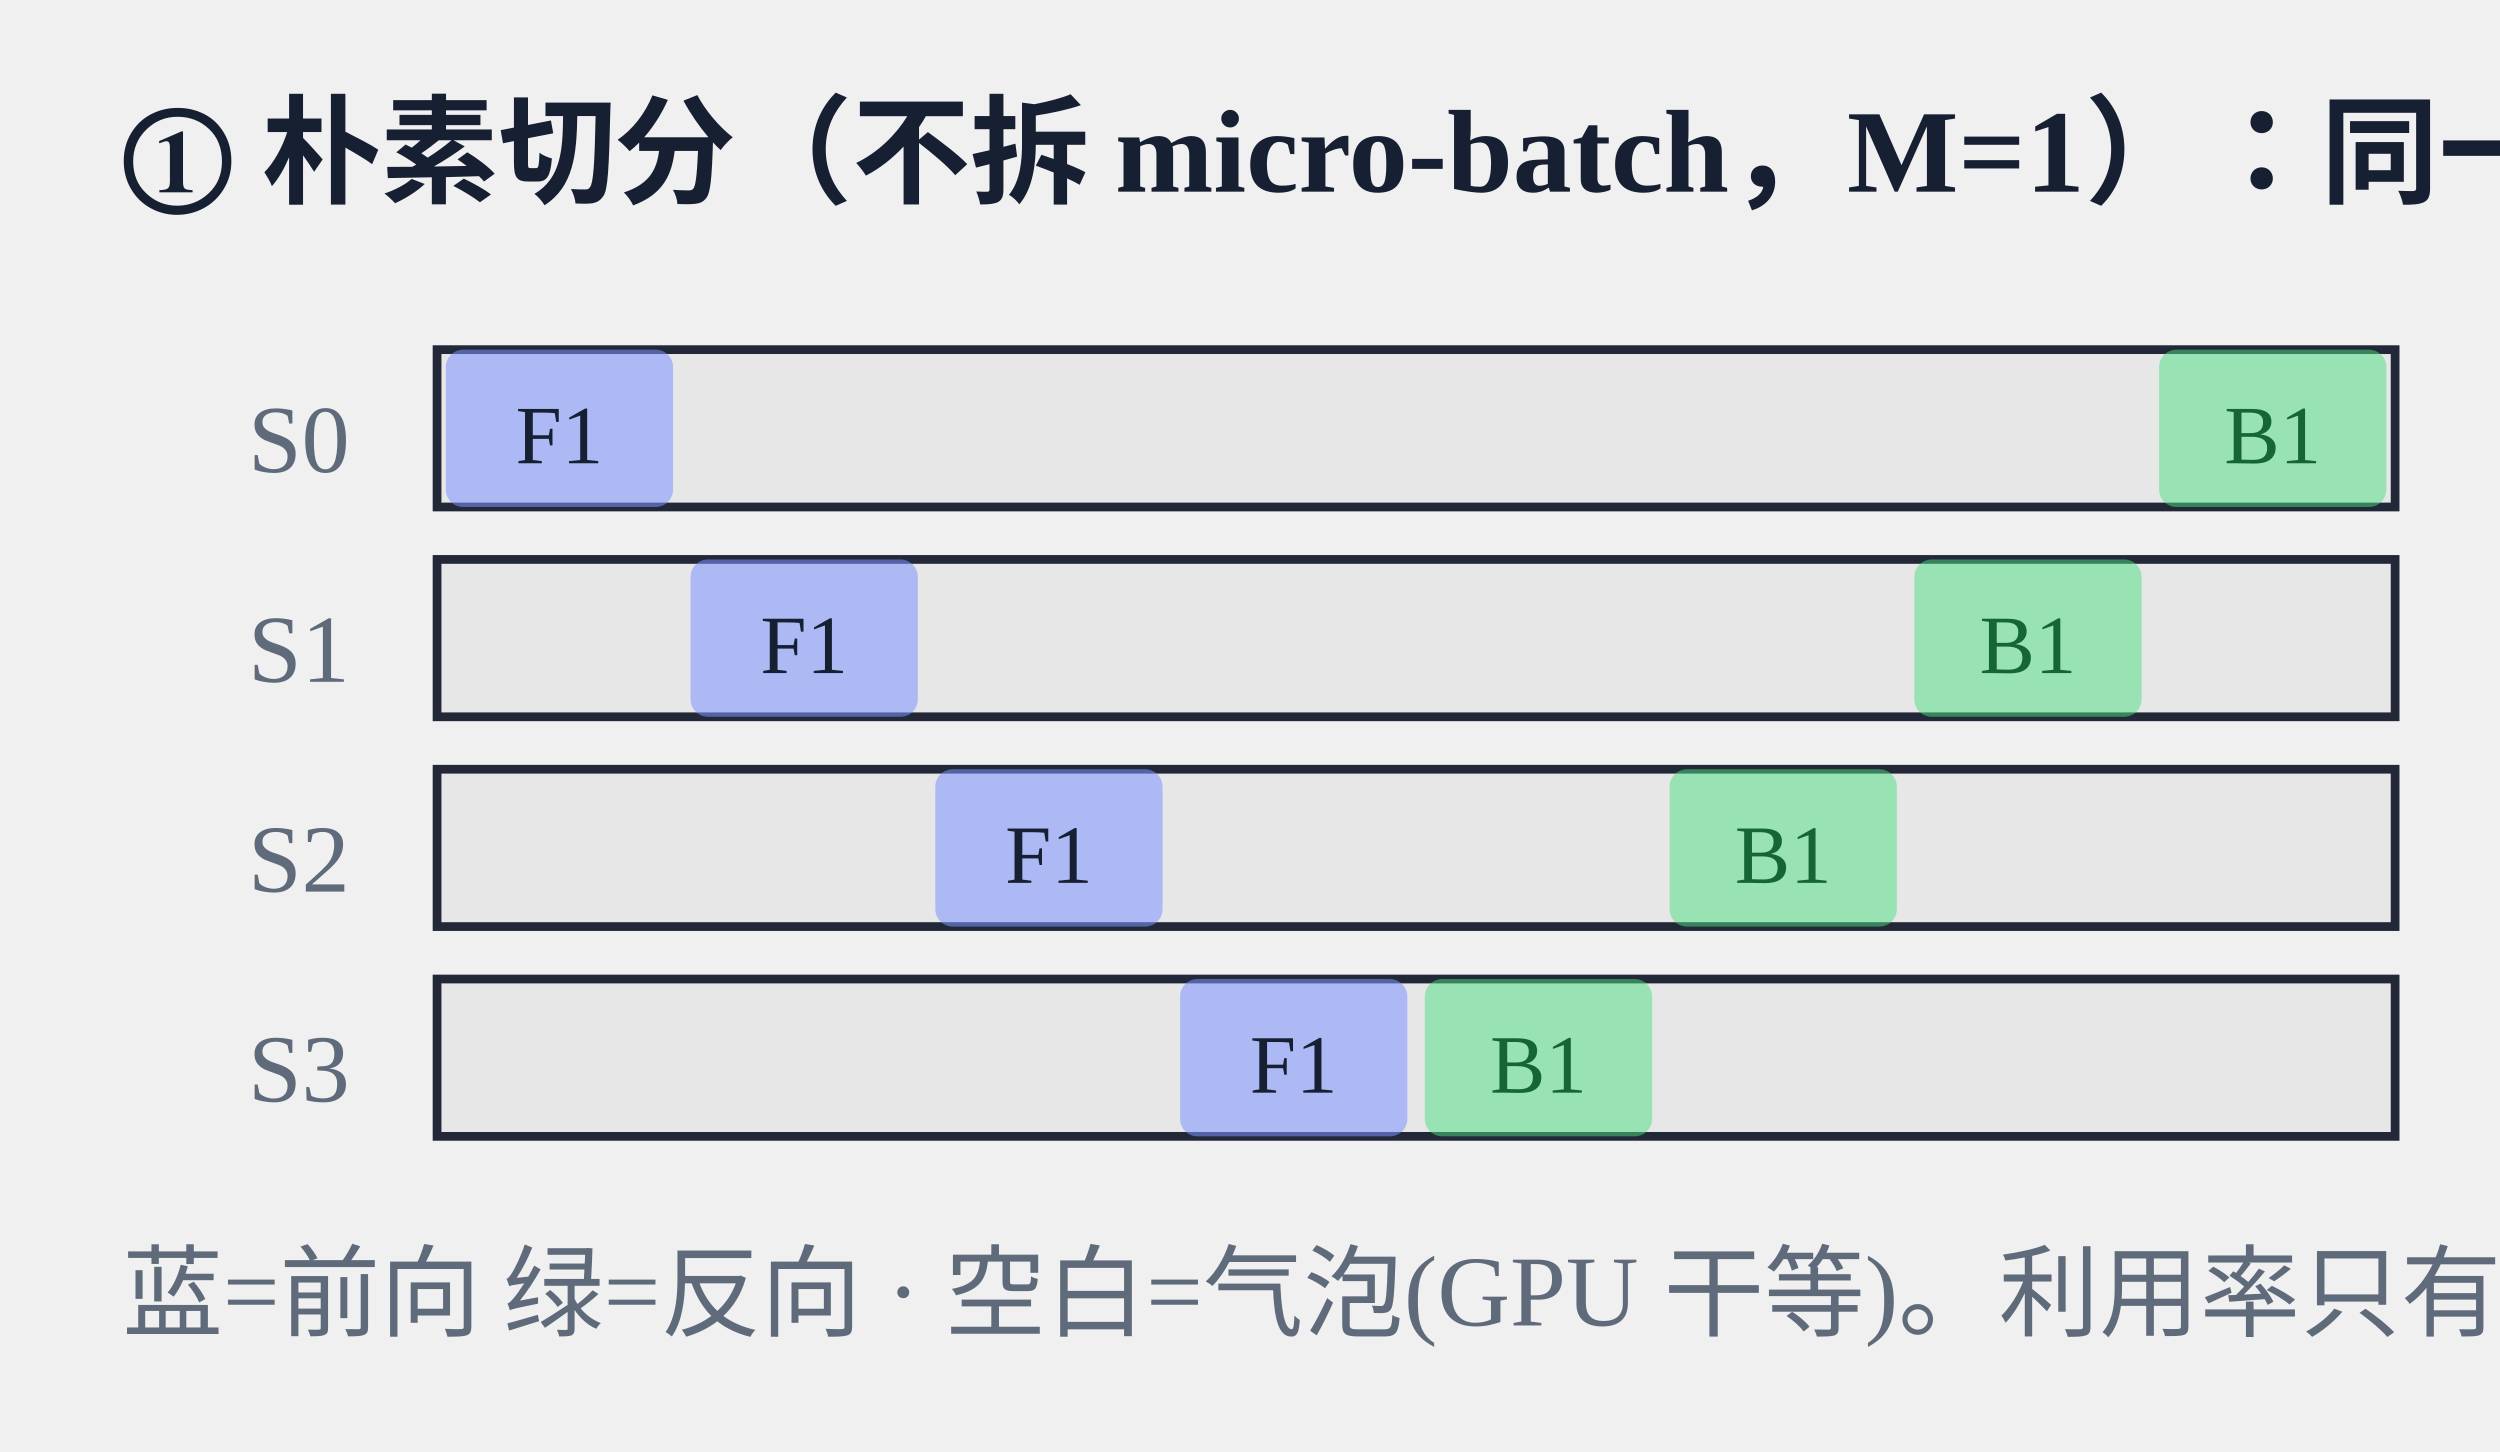
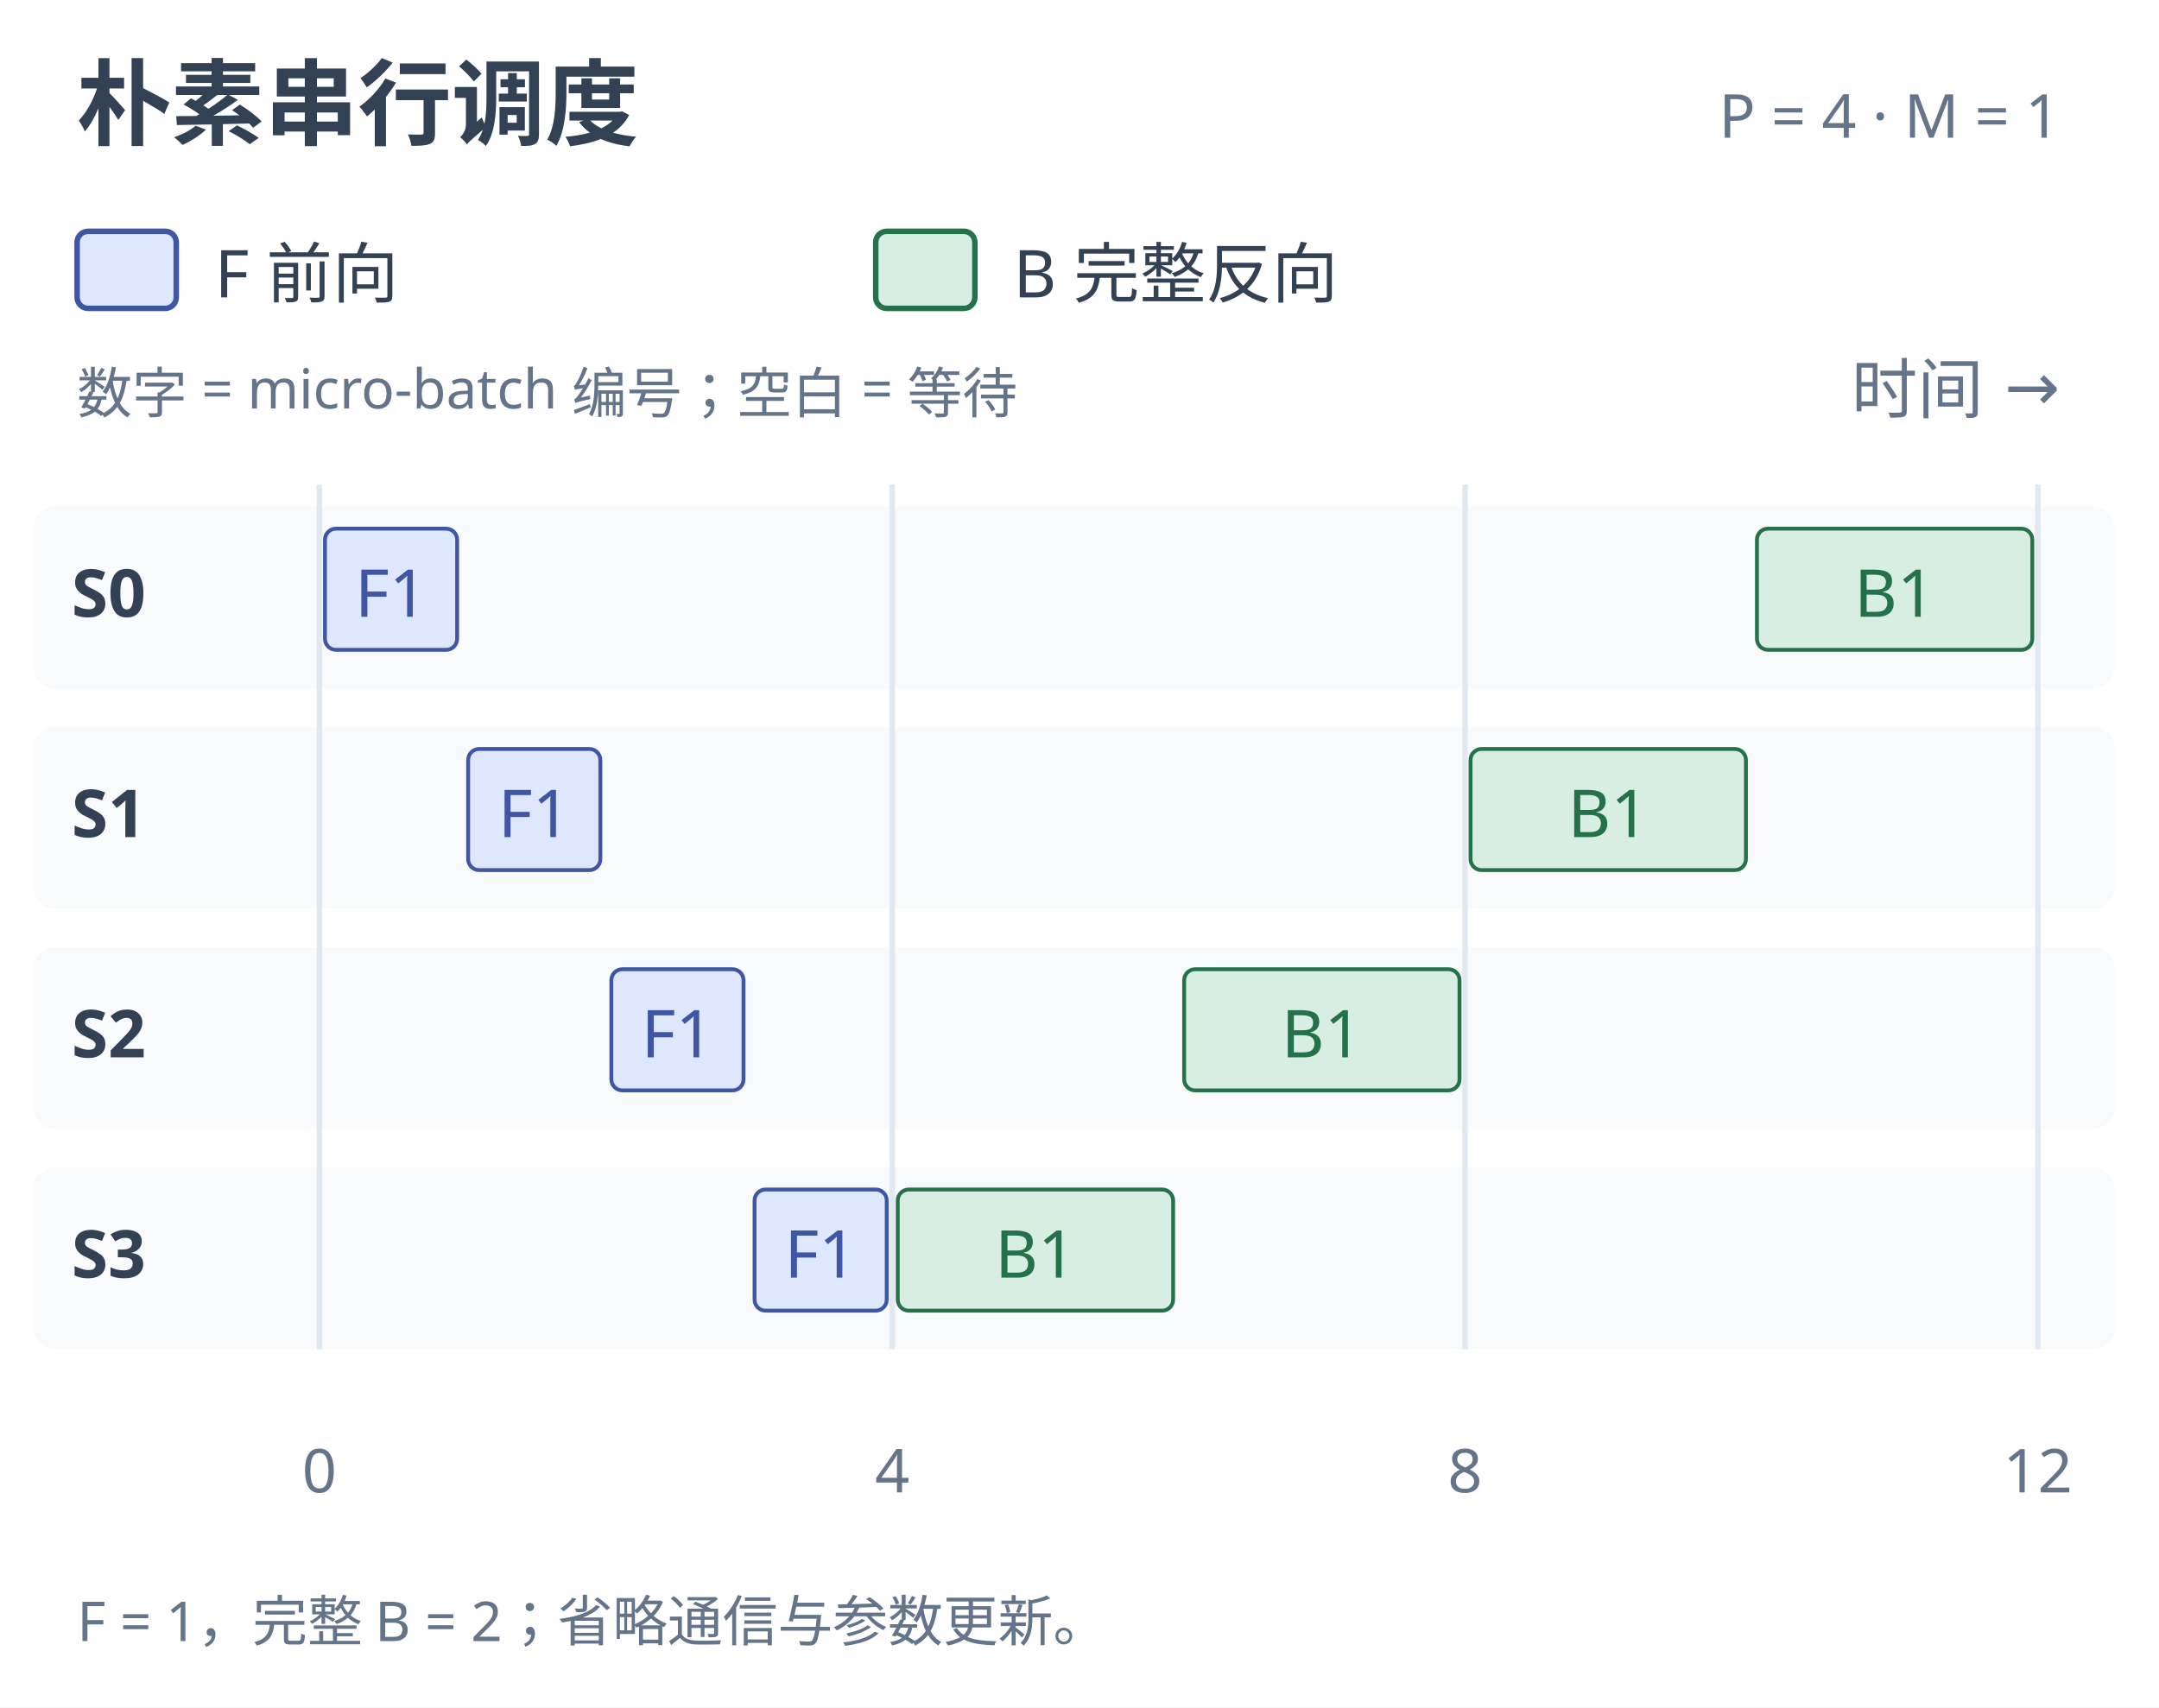
- <svg xmlns="http://www.w3.org/2000/svg" viewBox="0 0 286 166" role="img" aria-label="① 朴素切分（不拆 micro-batch，M=1）：同一时刻只有 1 个 stage 在干活">
-   <style>
-   /* The book treats diagrams as daylight-mode figures in every site theme. */
-   [fill="#fff"],[fill="#ffffff"],[fill="#eaeefb"],[fill="#d7dbe4"],[fill="#eaf0ff"],[fill="#e6ebff"]{fill:#172033}
-   [fill="#9aa3b2"],[fill="#94a3b8"],[fill="#7c8499"]{fill:#5f6b7a}
-   [fill="#cdd5ff"],[fill="#aab6ff"],[fill="#c7cff5"],[fill="#dbe4ff"],[fill="#8b95c9"]{fill:#334a8a}
-   [fill="#bbf7d0"],[fill="#86efac"],[fill="#daffe9"],[fill="#eafff2"],[fill="#eafff2"],[fill="#d8ffe6"]{fill:#166534}
-   [fill="#fde68a"],[fill="#fbbf24"],[fill="#fcd34d"],[fill="#ffd9a8"],[fill="#ffcfaa"],[fill="#ffcf8a"]{fill:#92400e}
-   [fill="#fca5a5"],[fill="#ffb0b0"]{fill:#991b1b}
-   [fill="#c4b5fd"],[fill="#d8b4fe"]{fill:#6b21a8}
-   [fill="#ffb380"],[fill="#ffd0ad"],[fill="#ffddc2"],[fill="#ff9c63"]{fill:#9a3412}
-   rect[fill="#161922"],rect[fill="#1c2030"],rect[fill="#12151d"],rect[fill="#101320"],rect[fill="#141824"],rect[fill="#11151f"],rect[fill="#13161f"],rect[fill="#242938"],rect[fill="#20243a"],circle[fill="#161922"]{fill:#f8fafc}
-   rect[fill="#293b91"],rect[fill="#3a56d4"],rect[fill="#17213b"],rect[fill="#26336b"],rect[fill="#18203a"],rect[fill="#1b2246"],rect[fill="#202a4c"],rect[fill="#1a2340"],rect[fill="#24377e"],rect[fill="#1b3650"]{fill:#e8edff}
-   rect[fill="#12351f"],rect[fill="#1f7a4d"],rect[fill="#14251d"],rect[fill="#10251a"],rect[fill="#173d31"],rect[fill="#1e6443"],rect[fill="#20352f"]{fill:#dcfce7}
-   rect[fill="#b9703f"],rect[fill="#251e18"],rect[fill="#402d21"],rect[fill="#8a5a2e"]{fill:#ffedd5}
-   rect[fill="#6f57bd"],rect[fill="#211c28"],rect[fill="#2d2450"]{fill:#f3e8ff}
-   rect[fill="#4b5563"],rect[fill="#42595a"]{fill:#e2e8f0}
-   rect[fill="rgba(255,255,255,0.03)"],rect[fill="rgba(255,255,255,.025)"],rect[fill="rgba(255,255,255,0.02)"]{fill:rgba(15,23,42,.04)}
-   stop[stop-color="#293b91"]{stop-color:#e0e7ff}
-   stop[stop-color="#1f6f66"]{stop-color:#d1fae5}
-   [stroke="#2f3650"],[stroke="#2a2f3e"],[stroke="#333a52"]{stroke:#cbd5e1}
- </style>
-   <text x="14" y="22" fill="#eaeefb" font-size="13.5" font-weight="600">① 朴素切分（不拆 micro-batch，M=1）：同一时刻只有 1 个 stage 在干活</text>
-   <text x="40" y="54" text-anchor="end" fill="#9aa3b2" font-size="11">S0</text>
-   <rect x="50" y="40" width="224" height="18" fill="rgba(255,255,255,0.03)" stroke="#222838" />
-   <text x="40" y="78" text-anchor="end" fill="#9aa3b2" font-size="11">S1</text>
-   <rect x="50" y="64" width="224" height="18" fill="rgba(255,255,255,0.03)" stroke="#222838" />
-   <text x="40" y="102" text-anchor="end" fill="#9aa3b2" font-size="11">S2</text>
-   <rect x="50" y="88" width="224" height="18" fill="rgba(255,255,255,0.03)" stroke="#222838" />
-   <text x="40" y="126" text-anchor="end" fill="#9aa3b2" font-size="11">S3</text>
-   <rect x="50" y="112" width="224" height="18" fill="rgba(255,255,255,0.03)" stroke="#222838" />
-   <rect x="51" y="40" width="26" height="18" rx="2" fill="rgba(124,147,255,0.55)" />
-   <text x="64.0" y="53" text-anchor="middle" fill="#eaf0ff" font-size="9.5">F1</text>
-   <rect x="79" y="64" width="26" height="18" rx="2" fill="rgba(124,147,255,0.55)" />
-   <text x="92.0" y="77" text-anchor="middle" fill="#eaf0ff" font-size="9.5">F1</text>
-   <rect x="107" y="88" width="26" height="18" rx="2" fill="rgba(124,147,255,0.55)" />
-   <text x="120.0" y="101" text-anchor="middle" fill="#eaf0ff" font-size="9.5">F1</text>
-   <rect x="135" y="112" width="26" height="18" rx="2" fill="rgba(124,147,255,0.55)" />
-   <text x="148.0" y="125" text-anchor="middle" fill="#eaf0ff" font-size="9.5">F1</text>
-   <rect x="163" y="112" width="26" height="18" rx="2" fill="rgba(74,222,128,0.5)" />
-   <text x="176.0" y="125" text-anchor="middle" fill="#daffe9" font-size="9.5">B1</text>
-   <rect x="191" y="88" width="26" height="18" rx="2" fill="rgba(74,222,128,0.5)" />
-   <text x="204.0" y="101" text-anchor="middle" fill="#daffe9" font-size="9.5">B1</text>
-   <rect x="219" y="64" width="26" height="18" rx="2" fill="rgba(74,222,128,0.5)" />
-   <text x="232.0" y="77" text-anchor="middle" fill="#daffe9" font-size="9.5">B1</text>
-   <rect x="247" y="40" width="26" height="18" rx="2" fill="rgba(74,222,128,0.5)" />
-   <text x="260.0" y="53" text-anchor="middle" fill="#daffe9" font-size="9.5">B1</text>
-   <text x="14" y="152" fill="#9aa3b2" font-size="11.5">蓝=前向 绿=反向 · 空白=气泡(GPU 干等)。利用率只有 1/P，绝大部分时间在空转。</text>
+ <svg xmlns="http://www.w3.org/2000/svg" viewBox="0 0 392 310" role="img" aria-label="朴素串行调度 多 stage 的 micro-batch 前后向时间线">
+   <style>text{font-family:system-ui,sans-serif;fill:#334155}</style>
+   <rect width="392" height="310" fill="#fff" />
+   <text x="14" y="25" font-size="17" text-anchor="start" font-weight="600" style="fill:#334155">朴素串行调度</text>
+   <text x="374" y="25" font-size="11" text-anchor="end" font-weight="400" style="fill:#64748b">P = 4 · M = 1</text>
+   <rect x="14" y="42" width="18" height="14" rx="2" fill="#dfe7ff" stroke="#3f56a4" stroke-width="1" />
+   <text x="39" y="54" font-size="12" text-anchor="start" font-weight="400" style="fill:#334155">F 前向</text>
+   <rect x="159" y="42" width="18" height="14" rx="2" fill="#d9eee3" stroke="#247249" stroke-width="1" />
+   <text x="184" y="54" font-size="12" text-anchor="start" font-weight="400" style="fill:#334155">B 完整反向</text>
+   <text x="14" y="75" font-size="10" text-anchor="start" font-weight="400" style="fill:#64748b">数字 = micro-batch 编号；空白 = 等待</text>
+   <text x="374" y="75" font-size="12" text-anchor="end" font-weight="400" style="fill:#64748b">时间 →</text>
+   <rect x="6" y="92" width="378" height="33" rx="4" fill="#f8fafc" stroke="none" stroke-width="1" />
+   <text x="13" y="112.0" font-size="12" text-anchor="start" font-weight="600" style="fill:#334155">S0</text>
+   <rect x="6" y="132" width="378" height="33" rx="4" fill="#f8fafc" stroke="none" stroke-width="1" />
+   <text x="13" y="152.0" font-size="12" text-anchor="start" font-weight="600" style="fill:#334155">S1</text>
+   <rect x="6" y="172" width="378" height="33" rx="4" fill="#f8fafc" stroke="none" stroke-width="1" />
+   <text x="13" y="192.0" font-size="12" text-anchor="start" font-weight="600" style="fill:#334155">S2</text>
+   <rect x="6" y="212" width="378" height="33" rx="4" fill="#f8fafc" stroke="none" stroke-width="1" />
+   <text x="13" y="232.0" font-size="12" text-anchor="start" font-weight="600" style="fill:#334155">S3</text>
+   <path d="M58 88 V245" stroke="#e2e8f0" stroke-width="1" />
+   <text x="58" y="271" font-size="11" text-anchor="middle" font-weight="400" style="fill:#64748b">0</text>
+   <path d="M162 88 V245" stroke="#e2e8f0" stroke-width="1" />
+   <text x="162" y="271" font-size="11" text-anchor="middle" font-weight="400" style="fill:#64748b">4</text>
+   <path d="M266 88 V245" stroke="#e2e8f0" stroke-width="1" />
+   <text x="266" y="271" font-size="11" text-anchor="middle" font-weight="400" style="fill:#64748b">8</text>
+   <path d="M370 88 V245" stroke="#e2e8f0" stroke-width="1" />
+   <text x="370" y="271" font-size="11" text-anchor="middle" font-weight="400" style="fill:#64748b">12</text>
+   <rect x="59" y="96" width="24" height="22" rx="2" fill="#dfe7ff" stroke="#3f56a4" stroke-width="0.7" />
+   <text x="71.0" y="112" font-size="12" text-anchor="middle" font-weight="400" style="fill:#3f56a4">F1</text>
+   <rect x="319" y="96" width="50" height="22" rx="2" fill="#d9eee3" stroke="#247249" stroke-width="0.7" />
+   <text x="344.0" y="112" font-size="12" text-anchor="middle" font-weight="400" style="fill:#247249">B1</text>
+   <rect x="85" y="136" width="24" height="22" rx="2" fill="#dfe7ff" stroke="#3f56a4" stroke-width="0.7" />
+   <text x="97.0" y="152" font-size="12" text-anchor="middle" font-weight="400" style="fill:#3f56a4">F1</text>
+   <rect x="267" y="136" width="50" height="22" rx="2" fill="#d9eee3" stroke="#247249" stroke-width="0.7" />
+   <text x="292.0" y="152" font-size="12" text-anchor="middle" font-weight="400" style="fill:#247249">B1</text>
+   <rect x="111" y="176" width="24" height="22" rx="2" fill="#dfe7ff" stroke="#3f56a4" stroke-width="0.7" />
+   <text x="123.0" y="192" font-size="12" text-anchor="middle" font-weight="400" style="fill:#3f56a4">F1</text>
+   <rect x="215" y="176" width="50" height="22" rx="2" fill="#d9eee3" stroke="#247249" stroke-width="0.7" />
+   <text x="240.0" y="192" font-size="12" text-anchor="middle" font-weight="400" style="fill:#247249">B1</text>
+   <rect x="137" y="216" width="24" height="22" rx="2" fill="#dfe7ff" stroke="#3f56a4" stroke-width="0.7" />
+   <text x="149.0" y="232" font-size="12" text-anchor="middle" font-weight="400" style="fill:#3f56a4">F1</text>
+   <rect x="163" y="216" width="50" height="22" rx="2" fill="#d9eee3" stroke="#247249" stroke-width="0.7" />
+   <text x="188.0" y="232" font-size="12" text-anchor="middle" font-weight="400" style="fill:#247249">B1</text>
+   <text x="14" y="298" font-size="10" text-anchor="start" font-weight="400" style="fill:#64748b">F = 1，完整 B = 2；省略通信与参数更新。</text>
</svg>
